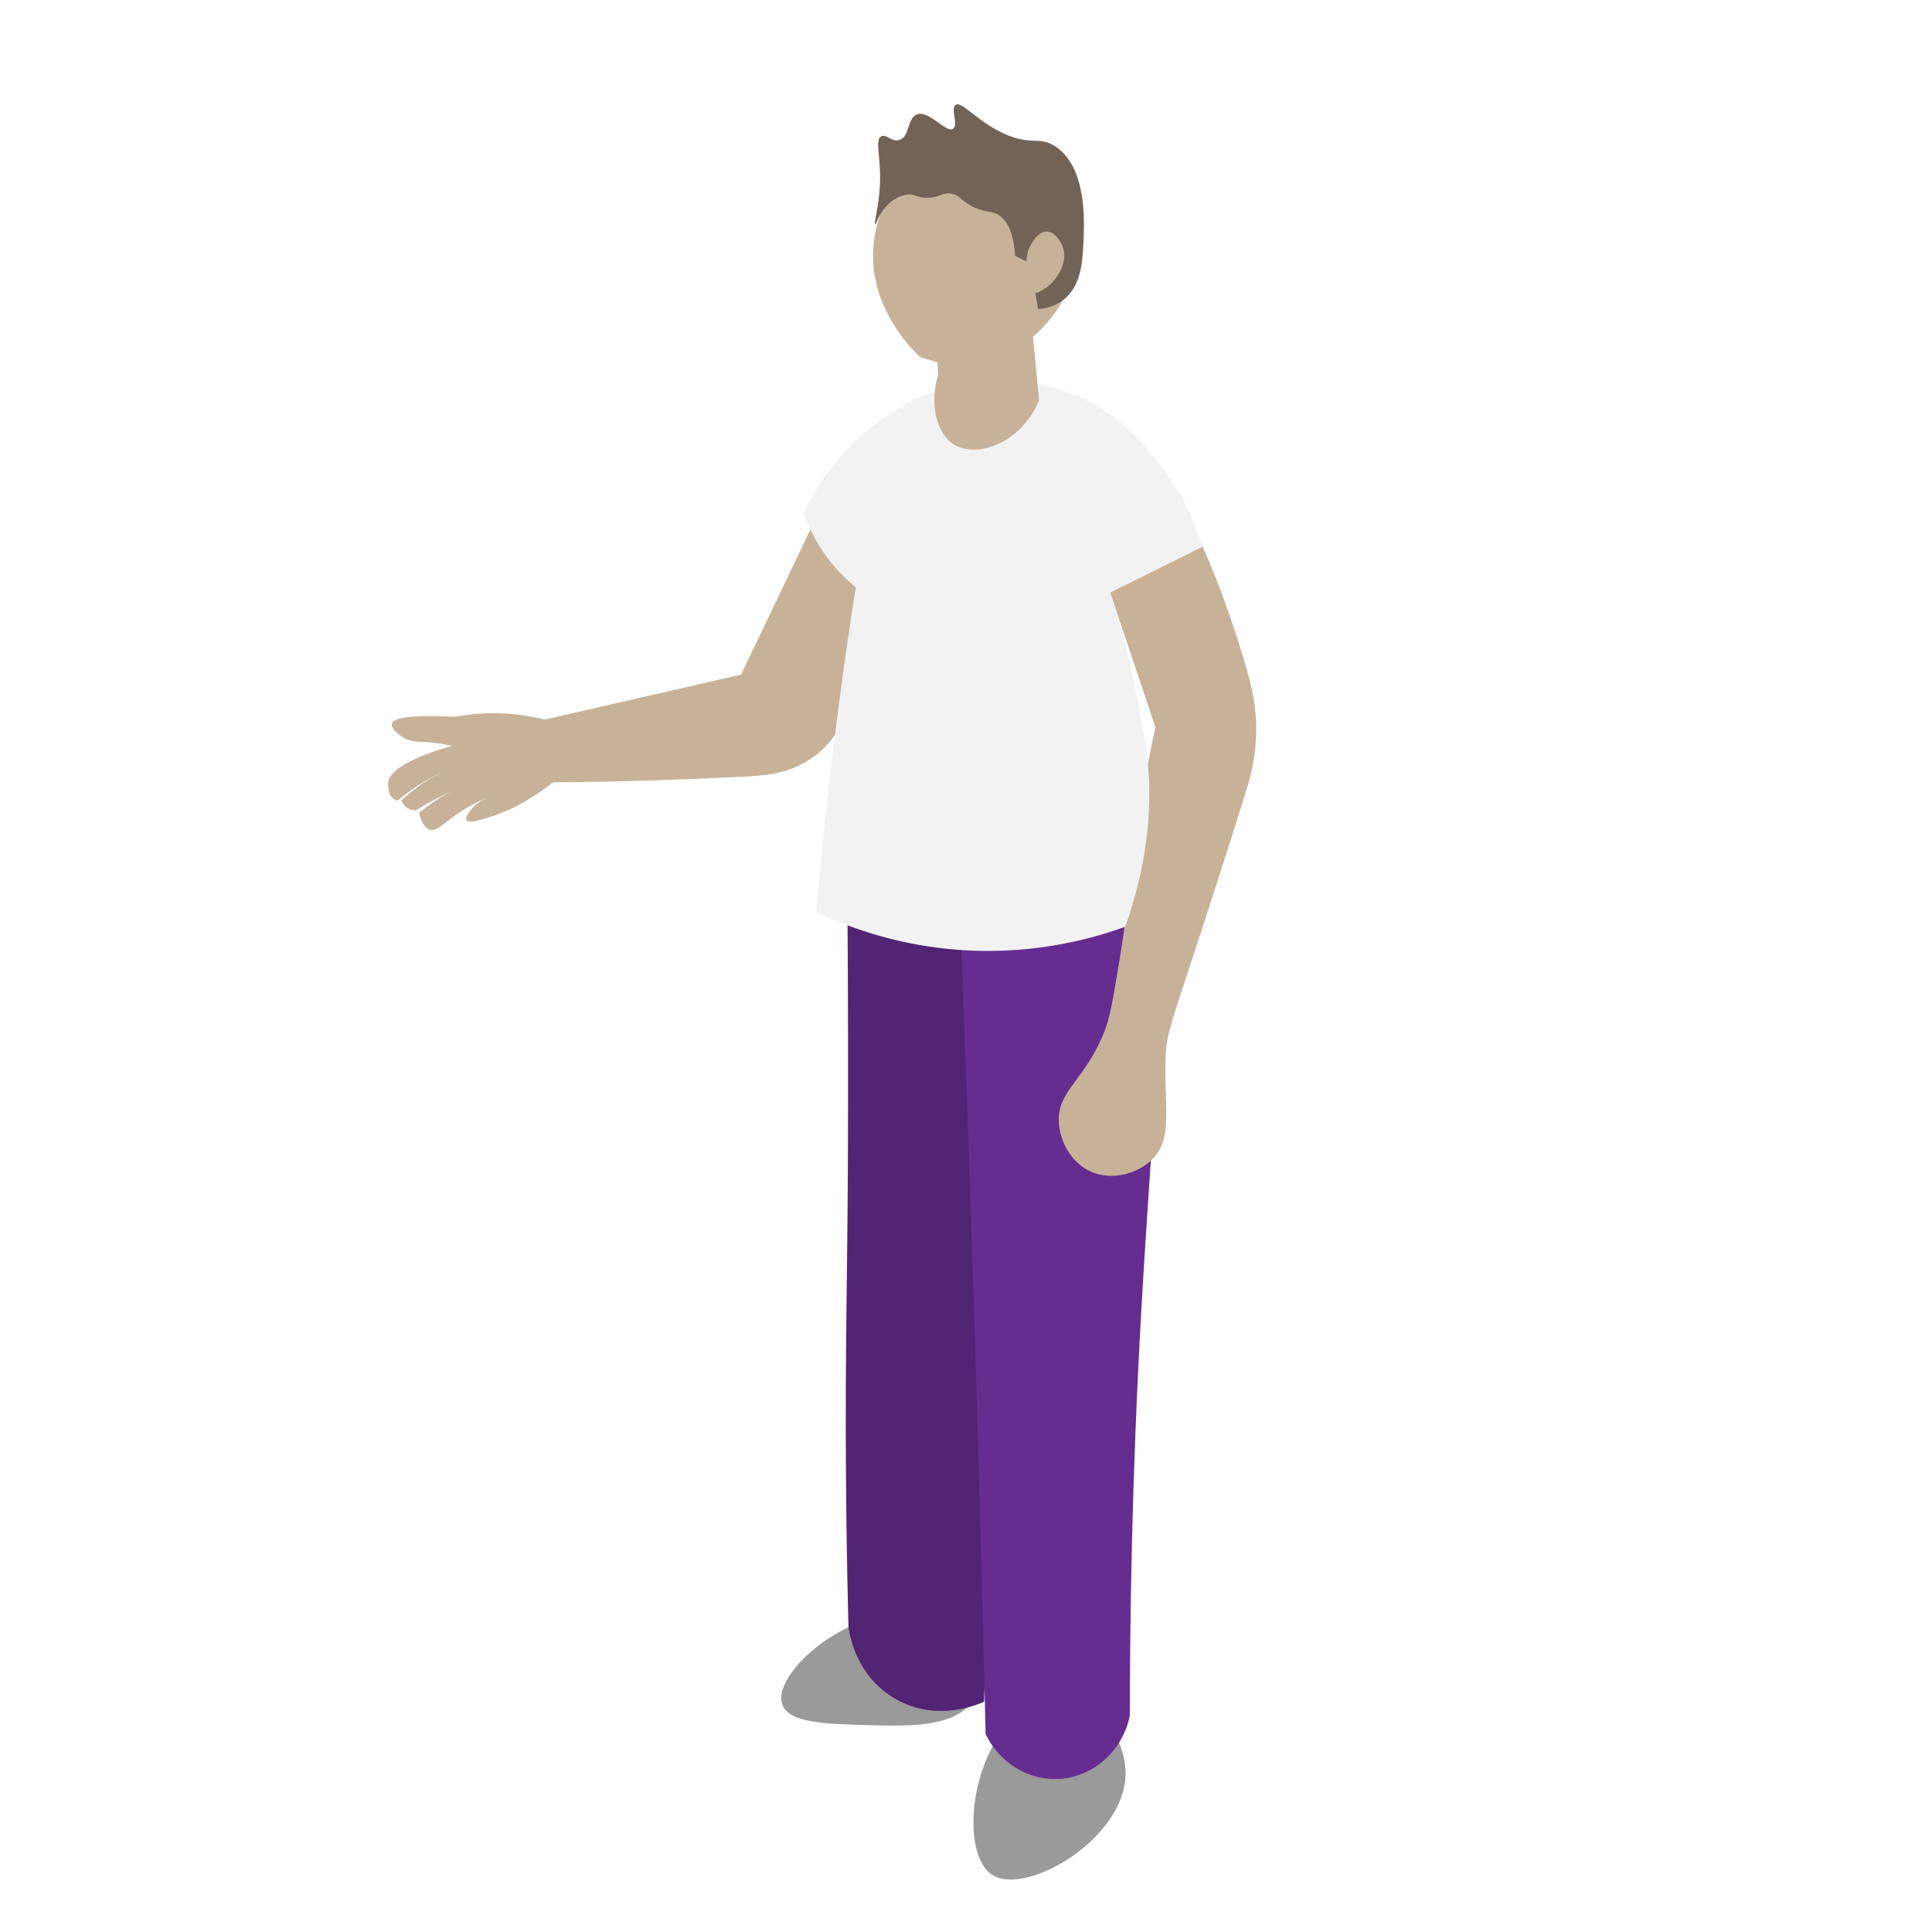
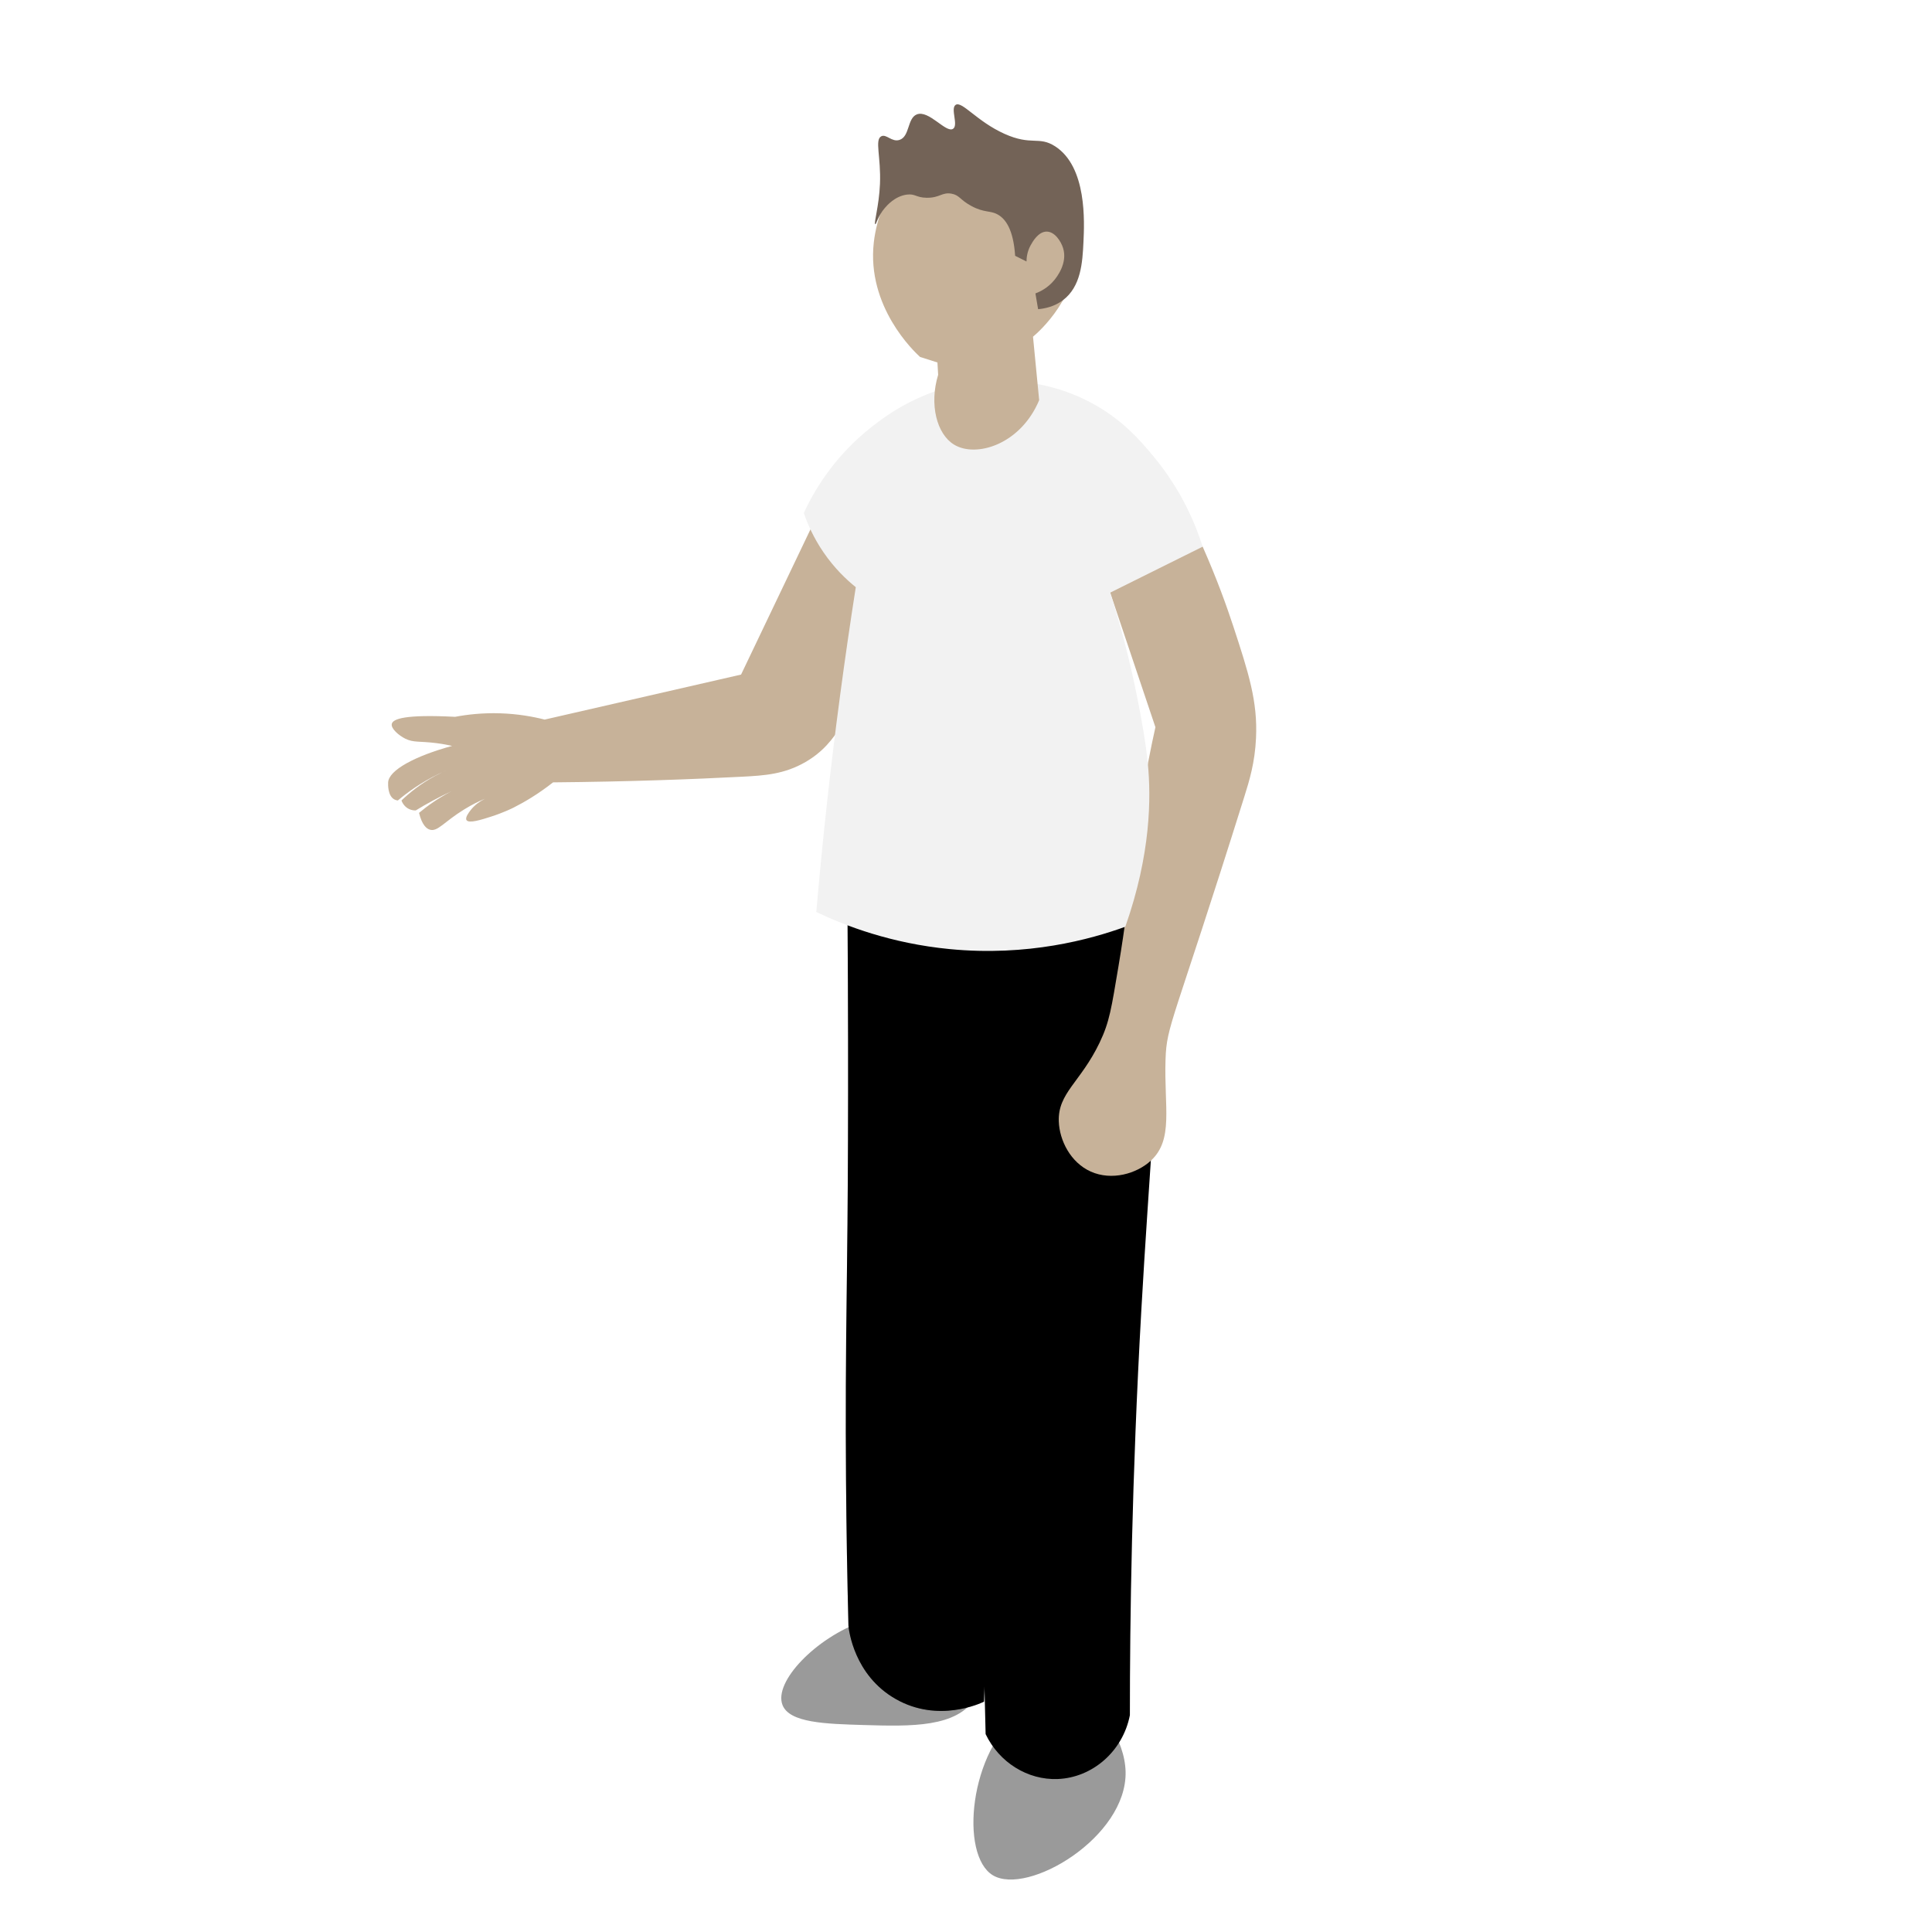
<svg xmlns="http://www.w3.org/2000/svg" width="100%" height="100%" viewBox="0 0 200 200" version="1.1" xml:space="preserve" style="fill-rule:evenodd;clip-rule:evenodd;stroke-linejoin:round;stroke-miterlimit:2;">
  <g>
    <path d="M89.268,167.862c3.367,-1.169 9.521,-1.816 11.747,1.735c1.101,1.753 1.105,4.315 -0,6.111c-1.934,3.148 -6.7,3.008 -11.586,2.867c-3.998,-0.118 -7.703,-0.226 -8.425,-2.075c-0.941,-2.406 3.473,-6.971 8.264,-8.638" style="fill:#9a9a9a;fill-rule:nonzero;" />
    <path d="M105.81,177.133c0.575,-0.428 2.493,-1.853 4.797,-1.508c3.374,0.505 5.833,4.545 5.914,7.769c0.172,6.794 -10.159,12.898 -13.743,10.732c-3.443,-2.079 -2.483,-12.893 3.032,-16.993" style="fill:#9a9a9a;fill-rule:nonzero;" />
  </g>
-   <path d="M104.725,95.582c-0.955,26.856 -1.907,53.714 -2.861,80.571c-0.364,0.178 -4.736,2.234 -9.136,-0.268c-4.334,-2.462 -4.857,-7.162 -4.897,-7.588c-0.126,-4.97 -0.213,-10.022 -0.252,-15.152c-0.05,-6.483 -0.018,-12.966 0.073,-19.45c0.115,-8.272 0.206,-20.671 0.086,-38.494c5.662,0.128 11.324,0.255 16.987,0.381" style="fill:#662d91;fill-rule:nonzero;" />
+   <path d="M104.725,95.582c-0.955,26.856 -1.907,53.714 -2.861,80.571c-0.364,0.178 -4.736,2.234 -9.136,-0.268c-4.334,-2.462 -4.857,-7.162 -4.897,-7.588c-0.126,-4.97 -0.213,-10.022 -0.252,-15.152c-0.05,-6.483 -0.018,-12.966 0.073,-19.45c0.115,-8.272 0.206,-20.671 0.086,-38.494c5.662,0.128 11.324,0.255 16.987,0.381" class="main" />
  <g opacity="0.2">
    <path d="M104.725,95.582c-0.955,26.856 -1.907,53.714 -2.861,80.571c-0.364,0.178 -4.736,2.234 -9.136,-0.268c-4.334,-2.462 -4.857,-7.162 -4.897,-7.588c-0.126,-4.97 -0.213,-10.022 -0.252,-15.152c-0.05,-6.483 -0.018,-12.966 0.073,-19.45c0.115,-8.272 0.206,-20.671 0.086,-38.494c5.662,0.128 11.324,0.255 16.987,0.381" style="fill-rule:nonzero;" />
  </g>
-   <path d="M118.151,135.615c-0.993,17.603 -1.187,32.106 -1.185,41.939c-0.73,3.743 -3.881,6.471 -7.474,6.61c-3.109,0.12 -6.061,-1.717 -7.461,-4.651c-0.335,-14.529 -0.734,-29.162 -1.198,-43.898c-0.443,-14.112 -0.943,-28.124 -1.495,-42.039c9.136,-6.272 13.702,-5.974 16.159,-4.652c6.7,3.611 4.253,18.366 2.654,46.691" style="fill:#662d91;fill-rule:nonzero;" />
+   <path d="M118.151,135.615c-0.993,17.603 -1.187,32.106 -1.185,41.939c-0.73,3.743 -3.881,6.471 -7.474,6.61c-3.109,0.12 -6.061,-1.717 -7.461,-4.651c-0.335,-14.529 -0.734,-29.162 -1.198,-43.898c-0.443,-14.112 -0.943,-28.124 -1.495,-42.039c9.136,-6.272 13.702,-5.974 16.159,-4.652c6.7,3.611 4.253,18.366 2.654,46.691" class="main" />
  <path d="M119.609,75.279c-1.561,-4.642 -3.123,-9.286 -4.683,-13.928c-3.005,-6.079 -4.128,-11.385 -2.498,-12.546c1.704,-1.214 6.77,1.856 12.072,7.786c1.476,3.335 2.492,6.179 3.166,8.229c1.601,4.876 2.532,7.798 2.357,11.578c-0.116,2.544 -0.683,4.397 -1.215,6.089c-7.42,23.656 -8.034,23.553 -8.152,27.2c-0.161,4.927 0.859,8.276 -1.52,10.465c-1.467,1.352 -4.053,2.103 -6.226,1.127c-2.098,-0.943 -3.236,-3.237 -3.304,-5.192c-0.105,-2.942 2.248,-4.042 4.22,-8.142c1.047,-2.176 1.233,-3.628 1.952,-7.879c1.449,-8.603 1.349,-12.169 3.047,-21.006c0.311,-1.624 0.598,-2.944 0.784,-3.781" style="fill:#c7b299;fill-rule:nonzero;" />
  <path d="M97.223,57.011c-3.161,4.582 -5.345,8.562 -6.802,11.479c-2.583,5.171 -3.576,8.386 -7.033,10.392c-2.192,1.27 -4.248,1.4 -6.505,1.52c-5.114,0.265 -11.737,0.518 -19.629,0.588c-1.609,1.262 -3.036,2.081 -4.068,2.602c-0.106,0.056 -1.035,0.521 -2.342,0.941c-1.01,0.325 -2.311,0.741 -2.551,0.364c-0.171,-0.267 0.269,-0.829 0.435,-1.042c0.834,-1.065 2.093,-1.419 2.102,-1.399c0.008,0.015 -1.103,0.305 -2.768,1.329c-2.125,1.307 -2.751,2.335 -3.552,2.105c-0.362,-0.101 -0.815,-0.475 -1.133,-1.741c0.856,-0.716 1.981,-1.525 3.39,-2.255c1.034,-0.536 2.008,-0.917 2.857,-1.194c-0.904,0.337 -1.862,0.73 -2.857,1.194c-1.39,0.647 -2.631,1.33 -3.724,1.998c-0.153,0.006 -0.413,-0.006 -0.692,-0.138c-0.544,-0.255 -0.747,-0.766 -0.791,-0.888c0.815,-0.782 1.966,-1.725 3.49,-2.548c1.012,-0.547 1.963,-0.921 2.782,-1.181c-0.751,0.25 -1.57,0.57 -2.426,0.982c-1.769,0.856 -3.169,1.856 -4.224,2.747c-0.102,-0.012 -0.246,-0.043 -0.391,-0.128c-0.654,-0.391 -0.619,-1.502 -0.612,-1.729c0.041,-1.279 2.8,-2.748 6.625,-3.794c-0.35,-0.079 -0.918,-0.197 -1.624,-0.286c-1.754,-0.225 -2.378,-0.033 -3.237,-0.467c-0.643,-0.323 -1.5,-1.037 -1.384,-1.529c0.12,-0.511 1.341,-0.997 6.555,-0.728c1.233,-0.234 2.82,-0.422 4.663,-0.364c1.831,0.058 3.394,0.343 4.606,0.65c6.777,-1.552 13.554,-3.107 20.332,-4.659c3.337,-6.985 6.675,-13.969 10.014,-20.954c7.23,-7.112 14.01,-10.728 16.006,-9.098c1.984,1.622 -0.182,8.889 -5.512,17.231" style="fill:#c7b299;fill-rule:nonzero;" />
  <path d="M117.863,72.903c0.284,1.495 0.747,3.916 0.962,6.158c0.335,3.492 0.331,9.302 -2.333,16.875c-3.575,1.295 -10.078,3.105 -18.205,2.311c-6.003,-0.584 -10.724,-2.379 -13.785,-3.837c0.627,-7.253 1.438,-14.739 2.466,-22.438c0.506,-3.796 1.048,-7.527 1.623,-11.187c-0.947,-0.761 -2.196,-1.932 -3.342,-3.607c-1.047,-1.531 -1.667,-2.981 -2.04,-4.075c0.939,-2.029 2.979,-5.728 6.99,-8.882c1.547,-1.217 5.148,-3.947 10.63,-4.659c1.736,-0.225 7.306,-0.722 12.8,2.509c2.789,1.639 4.458,3.595 5.689,5.062c2.993,3.566 4.451,7.159 5.183,9.459c-3.193,1.585 -6.383,3.172 -9.575,4.758c0.871,2.722 2.005,6.675 2.937,11.553" style="fill:#f2f2f2;fill-rule:nonzero;" />
  <path d="M111.582,25.086c0.183,5.577 -4.027,9.248 -4.645,9.77c0.213,2.19 0.424,4.379 0.637,6.569c-1.922,4.599 -6.543,5.997 -8.821,4.595c-1.77,-1.086 -2.575,-4.127 -1.636,-7.222c-0.025,-0.424 -0.051,-0.85 -0.074,-1.274l-1.8,-0.573c-0.585,-0.532 -5.544,-5.19 -4.786,-11.865c0.579,-5.078 4.474,-11.414 10.563,-11.422c5.906,-0.007 10.38,5.88 10.562,11.422" style="fill:#c7b299;fill-rule:nonzero;" />
  <path d="M112.158,25.086c-0.1,2.097 -0.257,4.594 -2.131,5.995c-0.898,0.674 -1.893,0.868 -2.563,0.926c-0.093,-0.544 -0.184,-1.088 -0.277,-1.632c0.441,-0.165 1.291,-0.554 1.98,-1.413c0.215,-0.271 1.375,-1.716 0.883,-3.282c-0.221,-0.7 -0.856,-1.705 -1.703,-1.705c-0.866,0.002 -1.448,1.045 -1.642,1.39c-0.381,0.679 -0.438,1.334 -0.441,1.703c-0.393,-0.195 -0.784,-0.391 -1.177,-0.586c-0.184,-2.792 -1.028,-3.833 -1.781,-4.263c-0.802,-0.459 -1.388,-0.161 -2.747,-0.892c-1.201,-0.645 -1.228,-1.139 -2.078,-1.282c-0.979,-0.163 -1.204,0.447 -2.551,0.428c-1.107,-0.018 -1.171,-0.434 -2.037,-0.329c-1.244,0.153 -2.086,1.14 -2.305,1.396c-0.738,0.865 -0.864,1.695 -0.982,1.664c-0.182,-0.046 0.393,-1.864 0.488,-4.156c0.116,-2.819 -0.565,-4.574 0.132,-4.938c0.524,-0.275 1.09,0.627 1.883,0.375c1.079,-0.338 0.8,-2.236 1.791,-2.638c1.249,-0.507 3.026,1.961 3.758,1.488c0.58,-0.373 -0.287,-2.09 0.263,-2.474c0.646,-0.453 2.185,1.696 5.054,2.989c2.817,1.272 3.553,0.204 5.248,1.295c3.311,2.132 3.036,7.837 2.935,9.941" style="fill:#736357;fill-rule:nonzero;" />
</svg>
